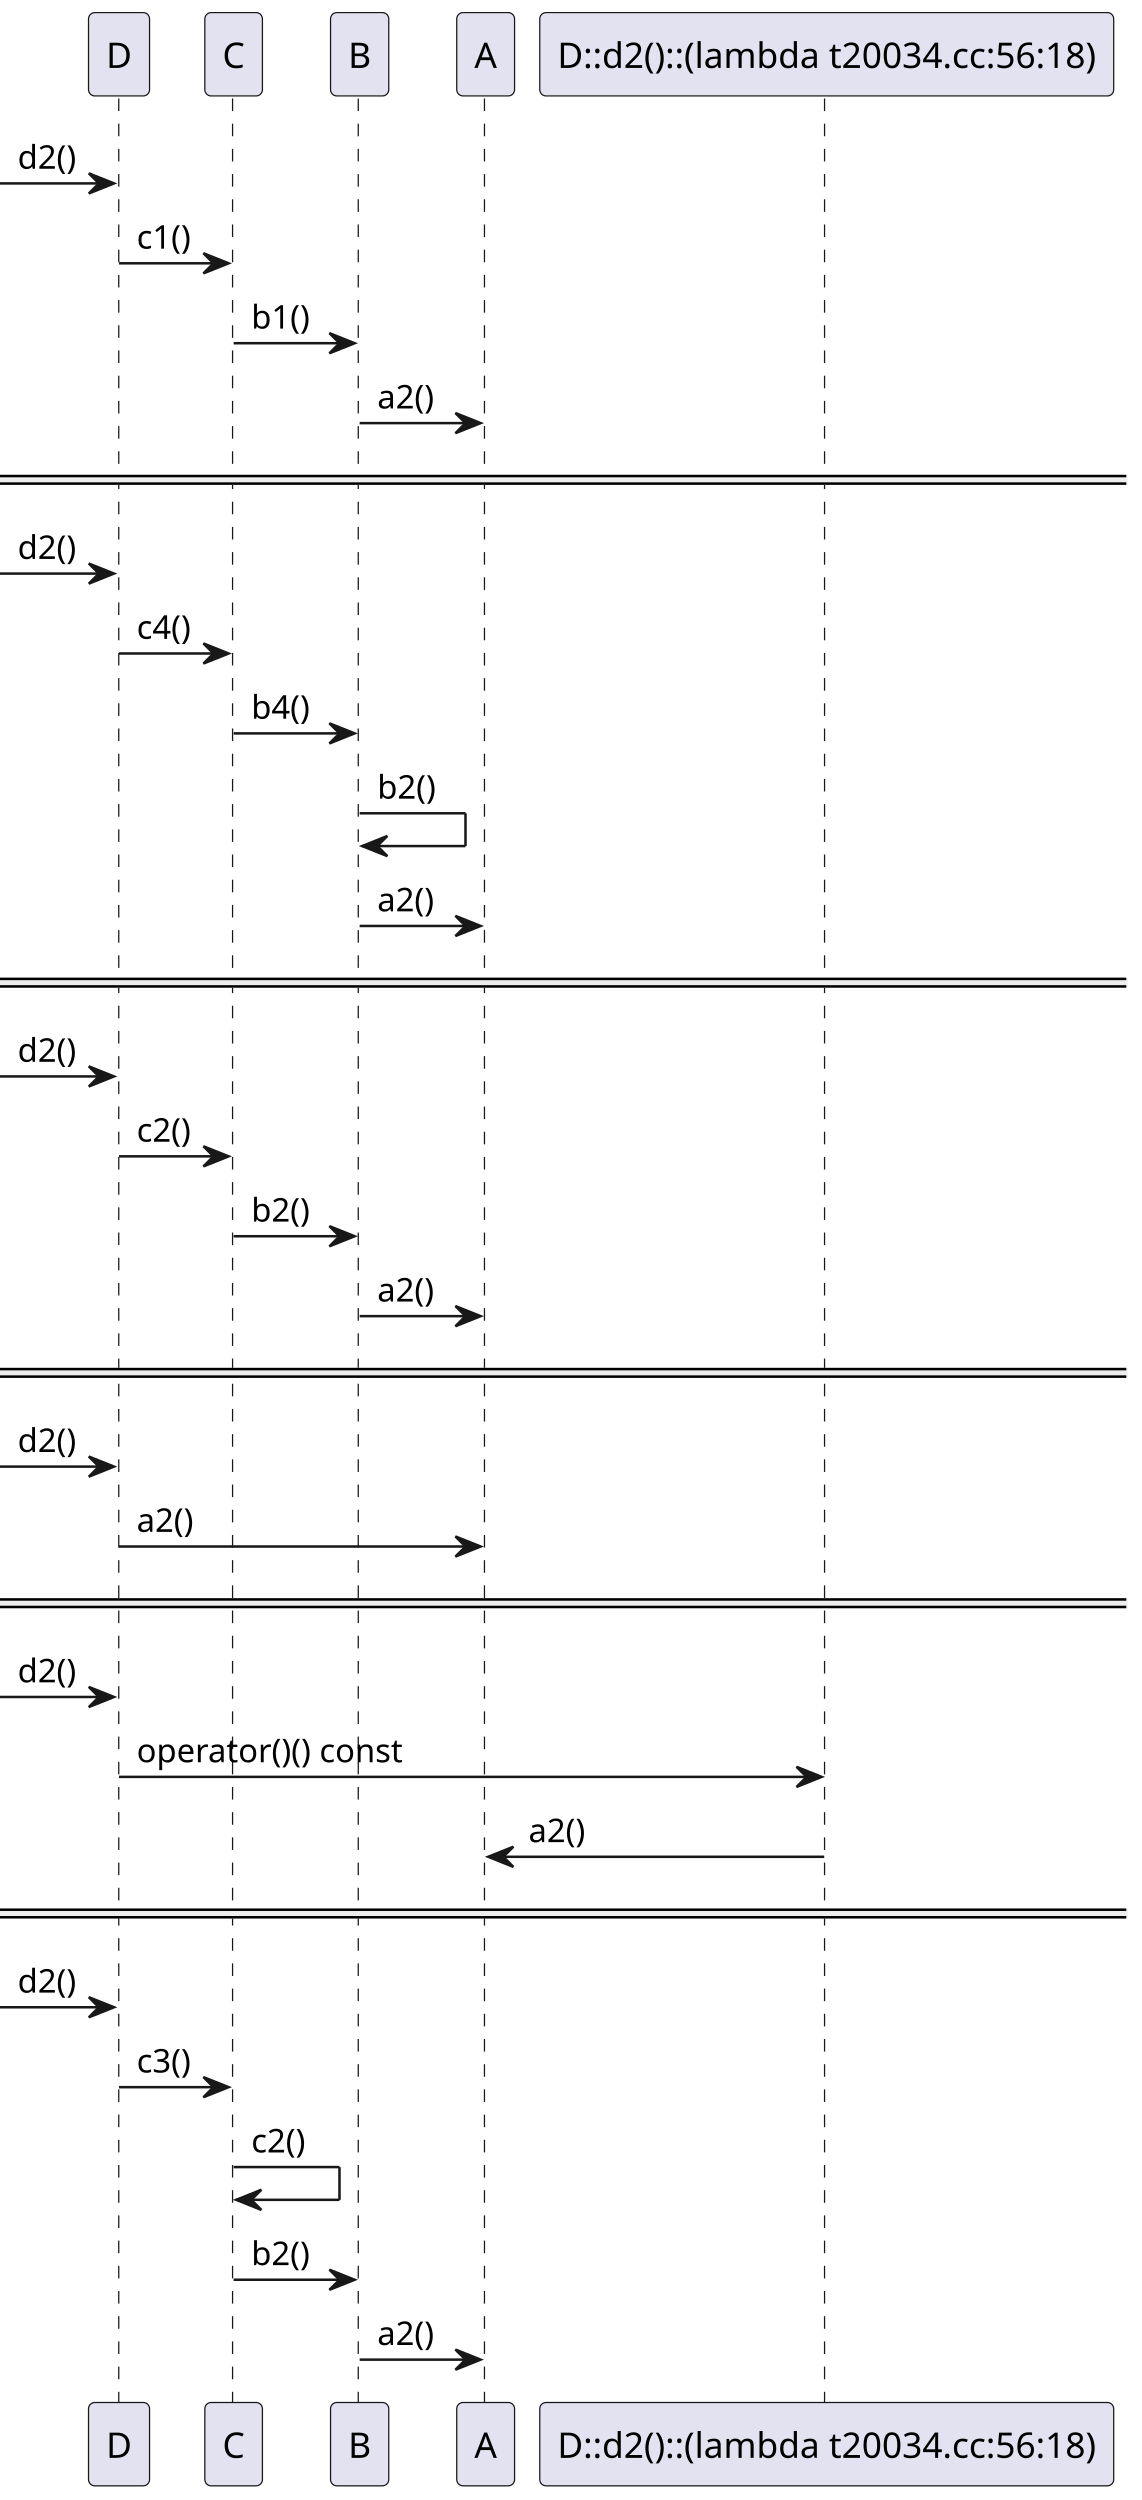
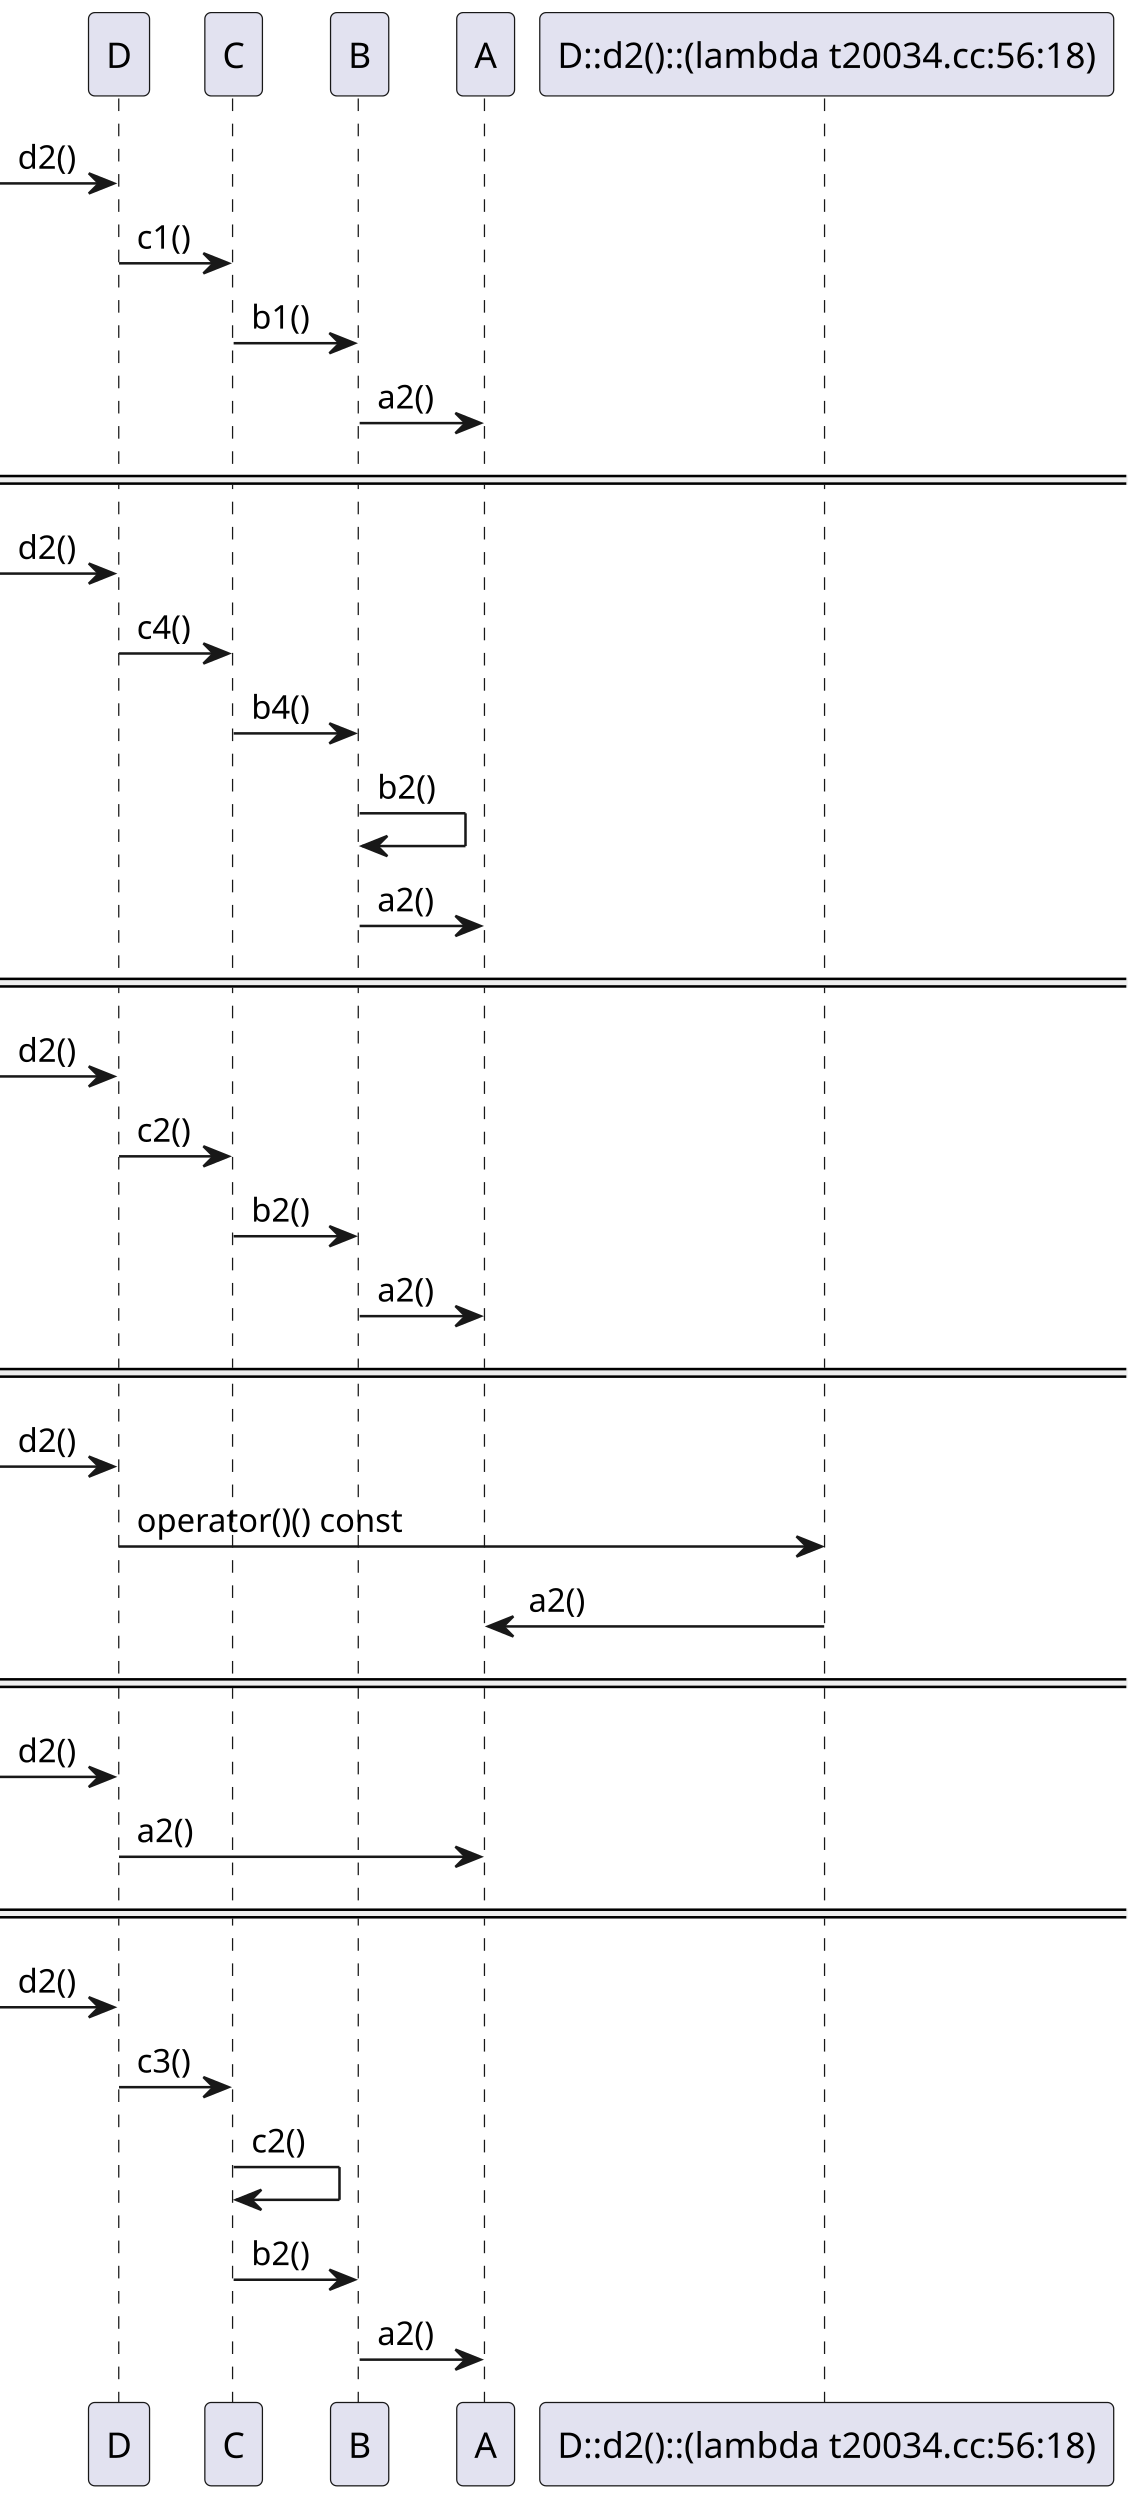
<svg xmlns="http://www.w3.org/2000/svg" contentStyleType="text/css" data-diagram-type="SEQUENCE" height="992px" preserveAspectRatio="none" style="width:453px;height:992px;background:#FFFFFF;" version="1.1" viewBox="0 0 453 992" width="453px" zoomAndPan="magnify">
  <defs>
    <style type="text/css">a:hover { text-decoration: underline; }</style>
  </defs>
  <g>
    <g>
      <rect fill="#000000" fill-opacity="0" height="915.238" width="8" x="43.231" y="39.068" />
      <line style="stroke:#181818;stroke-width:0.5;stroke-dasharray:5.0,5.0;" x1="47.121" x2="47.121" y1="39.068" y2="954.306" />
    </g>
    <g>
      <rect fill="#000000" fill-opacity="0" height="915.238" width="8" x="88.707" y="39.068" />
      <line style="stroke:#181818;stroke-width:0.5;stroke-dasharray:5.0,5.0;" x1="92.283" x2="92.283" y1="39.068" y2="954.306" />
    </g>
    <g>
      <rect fill="#000000" fill-opacity="0" height="915.238" width="8" x="138.707" y="39.068" />
      <line style="stroke:#181818;stroke-width:0.5;stroke-dasharray:5.0,5.0;" x1="142.157" x2="142.157" y1="39.068" y2="954.306" />
    </g>
    <g>
      <rect fill="#000000" fill-opacity="0" height="915.238" width="8" x="188.707" y="39.068" />
      <line style="stroke:#181818;stroke-width:0.5;stroke-dasharray:5.0,5.0;" x1="192.234" x2="192.234" y1="39.068" y2="954.306" />
    </g>
    <g>
      <rect fill="#000000" fill-opacity="0" height="915.238" width="8" x="324.049" y="39.068" />
      <line style="stroke:#181818;stroke-width:0.5;stroke-dasharray:5.0,5.0;" x1="327.18" x2="327.18" y1="39.068" y2="954.306" />
    </g>
    <g class="participant participant-head" data-participant="C_0002182220202977762083">
      <rect fill="#E2E2F0" height="33.068" rx="2.5" ry="2.5" style="stroke:#181818;stroke-width:0.5;" width="24.22" x="35.121" y="5" />
      <text fill="#000000" font-family="sans-serif" font-size="14" lengthAdjust="spacing" textLength="10.22" x="42.121" y="26.966">D</text>
    </g>
    <g class="participant participant-tail" data-participant="C_0002182220202977762083">
      <rect fill="#E2E2F0" height="33.068" rx="2.5" ry="2.5" style="stroke:#181818;stroke-width:0.5;" width="24.22" x="35.121" y="953.306" />
      <text fill="#000000" font-family="sans-serif" font-size="14" lengthAdjust="spacing" textLength="10.22" x="42.121" y="975.272">D</text>
    </g>
    <g class="participant participant-head" data-participant="C_0017230349223078027821">
      <rect fill="#E2E2F0" height="33.068" rx="2.5" ry="2.5" style="stroke:#181818;stroke-width:0.5;" width="22.848" x="81.283" y="5" />
      <text fill="#000000" font-family="sans-serif" font-size="14" lengthAdjust="spacing" textLength="8.848" x="88.283" y="26.966">C</text>
    </g>
    <g class="participant participant-tail" data-participant="C_0017230349223078027821">
      <rect fill="#E2E2F0" height="33.068" rx="2.5" ry="2.5" style="stroke:#181818;stroke-width:0.5;" width="22.848" x="81.283" y="953.306" />
      <text fill="#000000" font-family="sans-serif" font-size="14" lengthAdjust="spacing" textLength="8.848" x="88.283" y="975.272">C</text>
    </g>
    <g class="participant participant-head" data-participant="C_0009719166187115200065">
      <rect fill="#E2E2F0" height="33.068" rx="2.5" ry="2.5" style="stroke:#181818;stroke-width:0.5;" width="23.1" x="131.157" y="5" />
      <text fill="#000000" font-family="sans-serif" font-size="14" lengthAdjust="spacing" textLength="9.1" x="138.157" y="26.966">B</text>
    </g>
    <g class="participant participant-tail" data-participant="C_0009719166187115200065">
      <rect fill="#E2E2F0" height="33.068" rx="2.5" ry="2.5" style="stroke:#181818;stroke-width:0.5;" width="23.1" x="131.157" y="953.306" />
      <text fill="#000000" font-family="sans-serif" font-size="14" lengthAdjust="spacing" textLength="9.1" x="138.157" y="975.272">B</text>
    </g>
    <g class="participant participant-head" data-participant="C_0008235317980508392101">
      <rect fill="#E2E2F0" height="33.068" rx="2.5" ry="2.5" style="stroke:#181818;stroke-width:0.5;" width="22.946" x="181.234" y="5" />
      <text fill="#000000" font-family="sans-serif" font-size="14" lengthAdjust="spacing" textLength="8.946" x="188.234" y="26.966">A</text>
    </g>
    <g class="participant participant-tail" data-participant="C_0008235317980508392101">
      <rect fill="#E2E2F0" height="33.068" rx="2.5" ry="2.5" style="stroke:#181818;stroke-width:0.5;" width="22.946" x="181.234" y="953.306" />
      <text fill="#000000" font-family="sans-serif" font-size="14" lengthAdjust="spacing" textLength="8.946" x="188.234" y="975.272">A</text>
    </g>
    <g class="participant participant-head" data-participant="C_0008212708396119206013">
      <rect fill="#E2E2F0" height="33.068" rx="2.5" ry="2.5" style="stroke:#181818;stroke-width:0.5;" width="227.737" x="214.18" y="5" />
      <text fill="#000000" font-family="sans-serif" font-size="14" lengthAdjust="spacing" textLength="213.737" x="221.18" y="26.966">D::d2()::(lambda t20034.cc:56:18)</text>
    </g>
    <g class="participant participant-tail" data-participant="C_0008212708396119206013">
      <rect fill="#E2E2F0" height="33.068" rx="2.5" ry="2.5" style="stroke:#181818;stroke-width:0.5;" width="227.737" x="214.18" y="953.306" />
      <text fill="#000000" font-family="sans-serif" font-size="14" lengthAdjust="spacing" textLength="213.737" x="221.18" y="975.272">D::d2()::(lambda t20034.cc:56:18)</text>
    </g>
    <g class="message" data-participant-1="C_0002182220202977762083" data-participant-2="C_0002182220202977762083">
      <polygon fill="#181818" points="35.231,68.774,45.231,72.774,35.231,76.774,39.231,72.774" style="stroke:#181818;stroke-width:1;" />
      <line style="stroke:#181818;stroke-width:1;" x1="0" x2="41.231" y1="72.774" y2="72.774" />
      <text fill="#000000" font-family="sans-serif" font-size="13" lengthAdjust="spacing" textLength="23.231" x="7" y="66.965">d2()</text>
    </g>
    <g class="message" data-participant-1="C_0002182220202977762083" data-participant-2="C_0017230349223078027821">
      <polygon fill="#181818" points="80.707,100.48,90.707,104.48,80.707,108.48,84.707,104.48" style="stroke:#181818;stroke-width:1;" />
      <line style="stroke:#181818;stroke-width:1;" x1="47.231" x2="86.707" y1="104.48" y2="104.48" />
      <text fill="#000000" font-family="sans-serif" font-size="13" lengthAdjust="spacing" textLength="21.476" x="54.231" y="98.671">c1()</text>
    </g>
    <g class="message" data-participant-1="C_0017230349223078027821" data-participant-2="C_0009719166187115200065">
      <polygon fill="#181818" points="130.707,132.186,140.707,136.186,130.707,140.186,134.707,136.186" style="stroke:#181818;stroke-width:1;" />
      <line style="stroke:#181818;stroke-width:1;" x1="92.707" x2="136.707" y1="136.186" y2="136.186" />
      <text fill="#000000" font-family="sans-serif" font-size="13" lengthAdjust="spacing" textLength="23.231" x="99.707" y="130.377">b1()</text>
    </g>
    <g class="message" data-participant-1="C_0009719166187115200065" data-participant-2="C_0008235317980508392101">
      <polygon fill="#181818" points="180.707,163.892,190.707,167.892,180.707,171.892,184.707,167.892" style="stroke:#181818;stroke-width:1;" />
      <line style="stroke:#181818;stroke-width:1;" x1="142.707" x2="186.707" y1="167.892" y2="167.892" />
      <text fill="#000000" font-family="sans-serif" font-size="13" lengthAdjust="spacing" textLength="22.529" x="149.707" y="162.083">a2()</text>
    </g>
    <rect fill="#EEEEEE" height="3" style="stroke:#EEEEEE;stroke-width:1;" width="446.917" x="0" y="188.892" />
    <line style="stroke:#000000;stroke-width:1;" x1="0" x2="446.917" y1="188.892" y2="188.892" />
    <line style="stroke:#000000;stroke-width:1;" x1="0" x2="446.917" y1="191.892" y2="191.892" />
    <g class="message" data-participant-1="C_0002182220202977762083" data-participant-2="C_0002182220202977762083">
      <polygon fill="#181818" points="35.231,223.598,45.231,227.598,35.231,231.598,39.231,227.598" style="stroke:#181818;stroke-width:1;" />
      <line style="stroke:#181818;stroke-width:1;" x1="0" x2="41.231" y1="227.598" y2="227.598" />
      <text fill="#000000" font-family="sans-serif" font-size="13" lengthAdjust="spacing" textLength="23.231" x="7" y="221.789">d2()</text>
    </g>
    <g class="message" data-participant-1="C_0002182220202977762083" data-participant-2="C_0017230349223078027821">
      <polygon fill="#181818" points="80.707,255.304,90.707,259.304,80.707,263.304,84.707,259.304" style="stroke:#181818;stroke-width:1;" />
      <line style="stroke:#181818;stroke-width:1;" x1="47.231" x2="86.707" y1="259.304" y2="259.304" />
      <text fill="#000000" font-family="sans-serif" font-size="13" lengthAdjust="spacing" textLength="21.476" x="54.231" y="253.495">c4()</text>
    </g>
    <g class="message" data-participant-1="C_0017230349223078027821" data-participant-2="C_0009719166187115200065">
      <polygon fill="#181818" points="130.707,287.01,140.707,291.01,130.707,295.01,134.707,291.01" style="stroke:#181818;stroke-width:1;" />
      <line style="stroke:#181818;stroke-width:1;" x1="92.707" x2="136.707" y1="291.01" y2="291.01" />
      <text fill="#000000" font-family="sans-serif" font-size="13" lengthAdjust="spacing" textLength="23.231" x="99.707" y="285.201">b4()</text>
    </g>
    <g class="message" data-participant-1="C_0009719166187115200065" data-participant-2="C_0009719166187115200065">
      <line style="stroke:#181818;stroke-width:1;" x1="142.707" x2="184.707" y1="322.716" y2="322.716" />
      <line style="stroke:#181818;stroke-width:1;" x1="184.707" x2="184.707" y1="322.716" y2="335.716" />
      <line style="stroke:#181818;stroke-width:1;" x1="143.707" x2="184.707" y1="335.716" y2="335.716" />
      <polygon fill="#181818" points="153.707,331.716,143.707,335.716,153.707,339.716,149.707,335.716" style="stroke:#181818;stroke-width:1;" />
      <text fill="#000000" font-family="sans-serif" font-size="13" lengthAdjust="spacing" textLength="23.231" x="149.707" y="316.907">b2()</text>
    </g>
    <g class="message" data-participant-1="C_0009719166187115200065" data-participant-2="C_0008235317980508392101">
      <polygon fill="#181818" points="180.707,363.422,190.707,367.422,180.707,371.422,184.707,367.422" style="stroke:#181818;stroke-width:1;" />
      <line style="stroke:#181818;stroke-width:1;" x1="142.707" x2="186.707" y1="367.422" y2="367.422" />
      <text fill="#000000" font-family="sans-serif" font-size="13" lengthAdjust="spacing" textLength="22.529" x="149.707" y="361.613">a2()</text>
    </g>
    <rect fill="#EEEEEE" height="3" style="stroke:#EEEEEE;stroke-width:1;" width="446.917" x="0" y="388.422" />
    <line style="stroke:#000000;stroke-width:1;" x1="0" x2="446.917" y1="388.422" y2="388.422" />
    <line style="stroke:#000000;stroke-width:1;" x1="0" x2="446.917" y1="391.422" y2="391.422" />
    <g class="message" data-participant-1="C_0002182220202977762083" data-participant-2="C_0002182220202977762083">
      <polygon fill="#181818" points="35.231,423.128,45.231,427.128,35.231,431.128,39.231,427.128" style="stroke:#181818;stroke-width:1;" />
      <line style="stroke:#181818;stroke-width:1;" x1="0" x2="41.231" y1="427.128" y2="427.128" />
      <text fill="#000000" font-family="sans-serif" font-size="13" lengthAdjust="spacing" textLength="23.231" x="7" y="421.319">d2()</text>
    </g>
    <g class="message" data-participant-1="C_0002182220202977762083" data-participant-2="C_0017230349223078027821">
      <polygon fill="#181818" points="80.707,454.834,90.707,458.834,80.707,462.834,84.707,458.834" style="stroke:#181818;stroke-width:1;" />
      <line style="stroke:#181818;stroke-width:1;" x1="47.231" x2="86.707" y1="458.834" y2="458.834" />
      <text fill="#000000" font-family="sans-serif" font-size="13" lengthAdjust="spacing" textLength="21.476" x="54.231" y="453.025">c2()</text>
    </g>
    <g class="message" data-participant-1="C_0017230349223078027821" data-participant-2="C_0009719166187115200065">
      <polygon fill="#181818" points="130.707,486.54,140.707,490.54,130.707,494.54,134.707,490.54" style="stroke:#181818;stroke-width:1;" />
      <line style="stroke:#181818;stroke-width:1;" x1="92.707" x2="136.707" y1="490.54" y2="490.54" />
      <text fill="#000000" font-family="sans-serif" font-size="13" lengthAdjust="spacing" textLength="23.231" x="99.707" y="484.731">b2()</text>
    </g>
    <g class="message" data-participant-1="C_0009719166187115200065" data-participant-2="C_0008235317980508392101">
      <polygon fill="#181818" points="180.707,518.246,190.707,522.246,180.707,526.246,184.707,522.246" style="stroke:#181818;stroke-width:1;" />
      <line style="stroke:#181818;stroke-width:1;" x1="142.707" x2="186.707" y1="522.246" y2="522.246" />
      <text fill="#000000" font-family="sans-serif" font-size="13" lengthAdjust="spacing" textLength="22.529" x="149.707" y="516.437">a2()</text>
    </g>
    <rect fill="#EEEEEE" height="3" style="stroke:#EEEEEE;stroke-width:1;" width="446.917" x="0" y="543.246" />
    <line style="stroke:#000000;stroke-width:1;" x1="0" x2="446.917" y1="543.246" y2="543.246" />
    <line style="stroke:#000000;stroke-width:1;" x1="0" x2="446.917" y1="546.246" y2="546.246" />
    <g class="message" data-participant-1="C_0002182220202977762083" data-participant-2="C_0002182220202977762083">
      <polygon fill="#181818" points="35.231,577.952,45.231,581.952,35.231,585.952,39.231,581.952" style="stroke:#181818;stroke-width:1;" />
      <line style="stroke:#181818;stroke-width:1;" x1="0" x2="41.231" y1="581.952" y2="581.952" />
      <text fill="#000000" font-family="sans-serif" font-size="13" lengthAdjust="spacing" textLength="23.231" x="7" y="576.143">d2()</text>
    </g>
+     <g class="message" data-participant-1="C_0002182220202977762083" data-participant-2="C_0008212708396119206013">
+       <polygon fill="#181818" points="316.049,609.658,326.049,613.658,316.049,617.658,320.049,613.658" style="stroke:#181818;stroke-width:1;" />
+       <line style="stroke:#181818;stroke-width:1;" x1="47.231" x2="322.049" y1="613.658" y2="613.658" />
+       <text fill="#000000" font-family="sans-serif" font-size="13" lengthAdjust="spacing" textLength="105.82" x="54.231" y="607.849">operator()() const</text>
+     </g>
+     <g class="message" data-participant-1="C_0008212708396119206013" data-participant-2="C_0008235317980508392101">
+       <polygon fill="#181818" points="203.707,641.364,193.707,645.364,203.707,649.364,199.707,645.364" style="stroke:#181818;stroke-width:1;" />
+       <line style="stroke:#181818;stroke-width:1;" x1="197.707" x2="327.049" y1="645.364" y2="645.364" />
+       <text fill="#000000" font-family="sans-serif" font-size="13" lengthAdjust="spacing" textLength="22.529" x="209.707" y="639.555">a2()</text>
+     </g>
+     <rect fill="#EEEEEE" height="3" style="stroke:#EEEEEE;stroke-width:1;" width="446.917" x="0" y="666.364" />
+     <line style="stroke:#000000;stroke-width:1;" x1="0" x2="446.917" y1="666.364" y2="666.364" />
+     <line style="stroke:#000000;stroke-width:1;" x1="0" x2="446.917" y1="669.364" y2="669.364" />
+     <g class="message" data-participant-1="C_0002182220202977762083" data-participant-2="C_0002182220202977762083">
+       <polygon fill="#181818" points="35.231,701.07,45.231,705.07,35.231,709.07,39.231,705.07" style="stroke:#181818;stroke-width:1;" />
+       <line style="stroke:#181818;stroke-width:1;" x1="0" x2="41.231" y1="705.07" y2="705.07" />
+       <text fill="#000000" font-family="sans-serif" font-size="13" lengthAdjust="spacing" textLength="23.231" x="7" y="699.261">d2()</text>
+     </g>
    <g class="message" data-participant-1="C_0002182220202977762083" data-participant-2="C_0008235317980508392101">
-       <polygon fill="#181818" points="180.707,609.658,190.707,613.658,180.707,617.658,184.707,613.658" style="stroke:#181818;stroke-width:1;" />
-       <line style="stroke:#181818;stroke-width:1;" x1="47.231" x2="186.707" y1="613.658" y2="613.658" />
-       <text fill="#000000" font-family="sans-serif" font-size="13" lengthAdjust="spacing" textLength="22.529" x="54.231" y="607.849">a2()</text>
-     </g>
-     <rect fill="#EEEEEE" height="3" style="stroke:#EEEEEE;stroke-width:1;" width="446.917" x="0" y="634.658" />
-     <line style="stroke:#000000;stroke-width:1;" x1="0" x2="446.917" y1="634.658" y2="634.658" />
-     <line style="stroke:#000000;stroke-width:1;" x1="0" x2="446.917" y1="637.658" y2="637.658" />
-     <g class="message" data-participant-1="C_0002182220202977762083" data-participant-2="C_0002182220202977762083">
-       <polygon fill="#181818" points="35.231,669.364,45.231,673.364,35.231,677.364,39.231,673.364" style="stroke:#181818;stroke-width:1;" />
-       <line style="stroke:#181818;stroke-width:1;" x1="0" x2="41.231" y1="673.364" y2="673.364" />
-       <text fill="#000000" font-family="sans-serif" font-size="13" lengthAdjust="spacing" textLength="23.231" x="7" y="667.555">d2()</text>
-     </g>
-     <g class="message" data-participant-1="C_0002182220202977762083" data-participant-2="C_0008212708396119206013">
-       <polygon fill="#181818" points="316.049,701.07,326.049,705.07,316.049,709.07,320.049,705.07" style="stroke:#181818;stroke-width:1;" />
-       <line style="stroke:#181818;stroke-width:1;" x1="47.231" x2="322.049" y1="705.07" y2="705.07" />
-       <text fill="#000000" font-family="sans-serif" font-size="13" lengthAdjust="spacing" textLength="105.82" x="54.231" y="699.261">operator()() const</text>
-     </g>
-     <g class="message" data-participant-1="C_0008212708396119206013" data-participant-2="C_0008235317980508392101">
-       <polygon fill="#181818" points="203.707,732.776,193.707,736.776,203.707,740.776,199.707,736.776" style="stroke:#181818;stroke-width:1;" />
-       <line style="stroke:#181818;stroke-width:1;" x1="197.707" x2="327.049" y1="736.776" y2="736.776" />
-       <text fill="#000000" font-family="sans-serif" font-size="13" lengthAdjust="spacing" textLength="22.529" x="209.707" y="730.967">a2()</text>
+       <polygon fill="#181818" points="180.707,732.776,190.707,736.776,180.707,740.776,184.707,736.776" style="stroke:#181818;stroke-width:1;" />
+       <line style="stroke:#181818;stroke-width:1;" x1="47.231" x2="186.707" y1="736.776" y2="736.776" />
+       <text fill="#000000" font-family="sans-serif" font-size="13" lengthAdjust="spacing" textLength="22.529" x="54.231" y="730.967">a2()</text>
    </g>
    <rect fill="#EEEEEE" height="3" style="stroke:#EEEEEE;stroke-width:1;" width="446.917" x="0" y="757.776" />
    <line style="stroke:#000000;stroke-width:1;" x1="0" x2="446.917" y1="757.776" y2="757.776" />
    <line style="stroke:#000000;stroke-width:1;" x1="0" x2="446.917" y1="760.776" y2="760.776" />
    <g class="message" data-participant-1="C_0002182220202977762083" data-participant-2="C_0002182220202977762083">
      <polygon fill="#181818" points="35.231,792.482,45.231,796.482,35.231,800.482,39.231,796.482" style="stroke:#181818;stroke-width:1;" />
      <line style="stroke:#181818;stroke-width:1;" x1="0" x2="41.231" y1="796.482" y2="796.482" />
      <text fill="#000000" font-family="sans-serif" font-size="13" lengthAdjust="spacing" textLength="23.231" x="7" y="790.673">d2()</text>
    </g>
    <g class="message" data-participant-1="C_0002182220202977762083" data-participant-2="C_0017230349223078027821">
      <polygon fill="#181818" points="80.707,824.188,90.707,828.188,80.707,832.188,84.707,828.188" style="stroke:#181818;stroke-width:1;" />
      <line style="stroke:#181818;stroke-width:1;" x1="47.231" x2="86.707" y1="828.188" y2="828.188" />
      <text fill="#000000" font-family="sans-serif" font-size="13" lengthAdjust="spacing" textLength="21.476" x="54.231" y="822.379">c3()</text>
    </g>
    <g class="message" data-participant-1="C_0017230349223078027821" data-participant-2="C_0017230349223078027821">
      <line style="stroke:#181818;stroke-width:1;" x1="92.707" x2="134.707" y1="859.894" y2="859.894" />
      <line style="stroke:#181818;stroke-width:1;" x1="134.707" x2="134.707" y1="859.894" y2="872.894" />
      <line style="stroke:#181818;stroke-width:1;" x1="93.707" x2="134.707" y1="872.894" y2="872.894" />
      <polygon fill="#181818" points="103.707,868.894,93.707,872.894,103.707,876.894,99.707,872.894" style="stroke:#181818;stroke-width:1;" />
      <text fill="#000000" font-family="sans-serif" font-size="13" lengthAdjust="spacing" textLength="21.476" x="99.707" y="854.085">c2()</text>
    </g>
    <g class="message" data-participant-1="C_0017230349223078027821" data-participant-2="C_0009719166187115200065">
      <polygon fill="#181818" points="130.707,900.6,140.707,904.6,130.707,908.6,134.707,904.6" style="stroke:#181818;stroke-width:1;" />
      <line style="stroke:#181818;stroke-width:1;" x1="92.707" x2="136.707" y1="904.6" y2="904.6" />
      <text fill="#000000" font-family="sans-serif" font-size="13" lengthAdjust="spacing" textLength="23.231" x="99.707" y="898.791">b2()</text>
    </g>
    <g class="message" data-participant-1="C_0009719166187115200065" data-participant-2="C_0008235317980508392101">
      <polygon fill="#181818" points="180.707,932.306,190.707,936.306,180.707,940.306,184.707,936.306" style="stroke:#181818;stroke-width:1;" />
      <line style="stroke:#181818;stroke-width:1;" x1="142.707" x2="186.707" y1="936.306" y2="936.306" />
      <text fill="#000000" font-family="sans-serif" font-size="13" lengthAdjust="spacing" textLength="22.529" x="149.707" y="930.497">a2()</text>
    </g>
  </g>
</svg>
